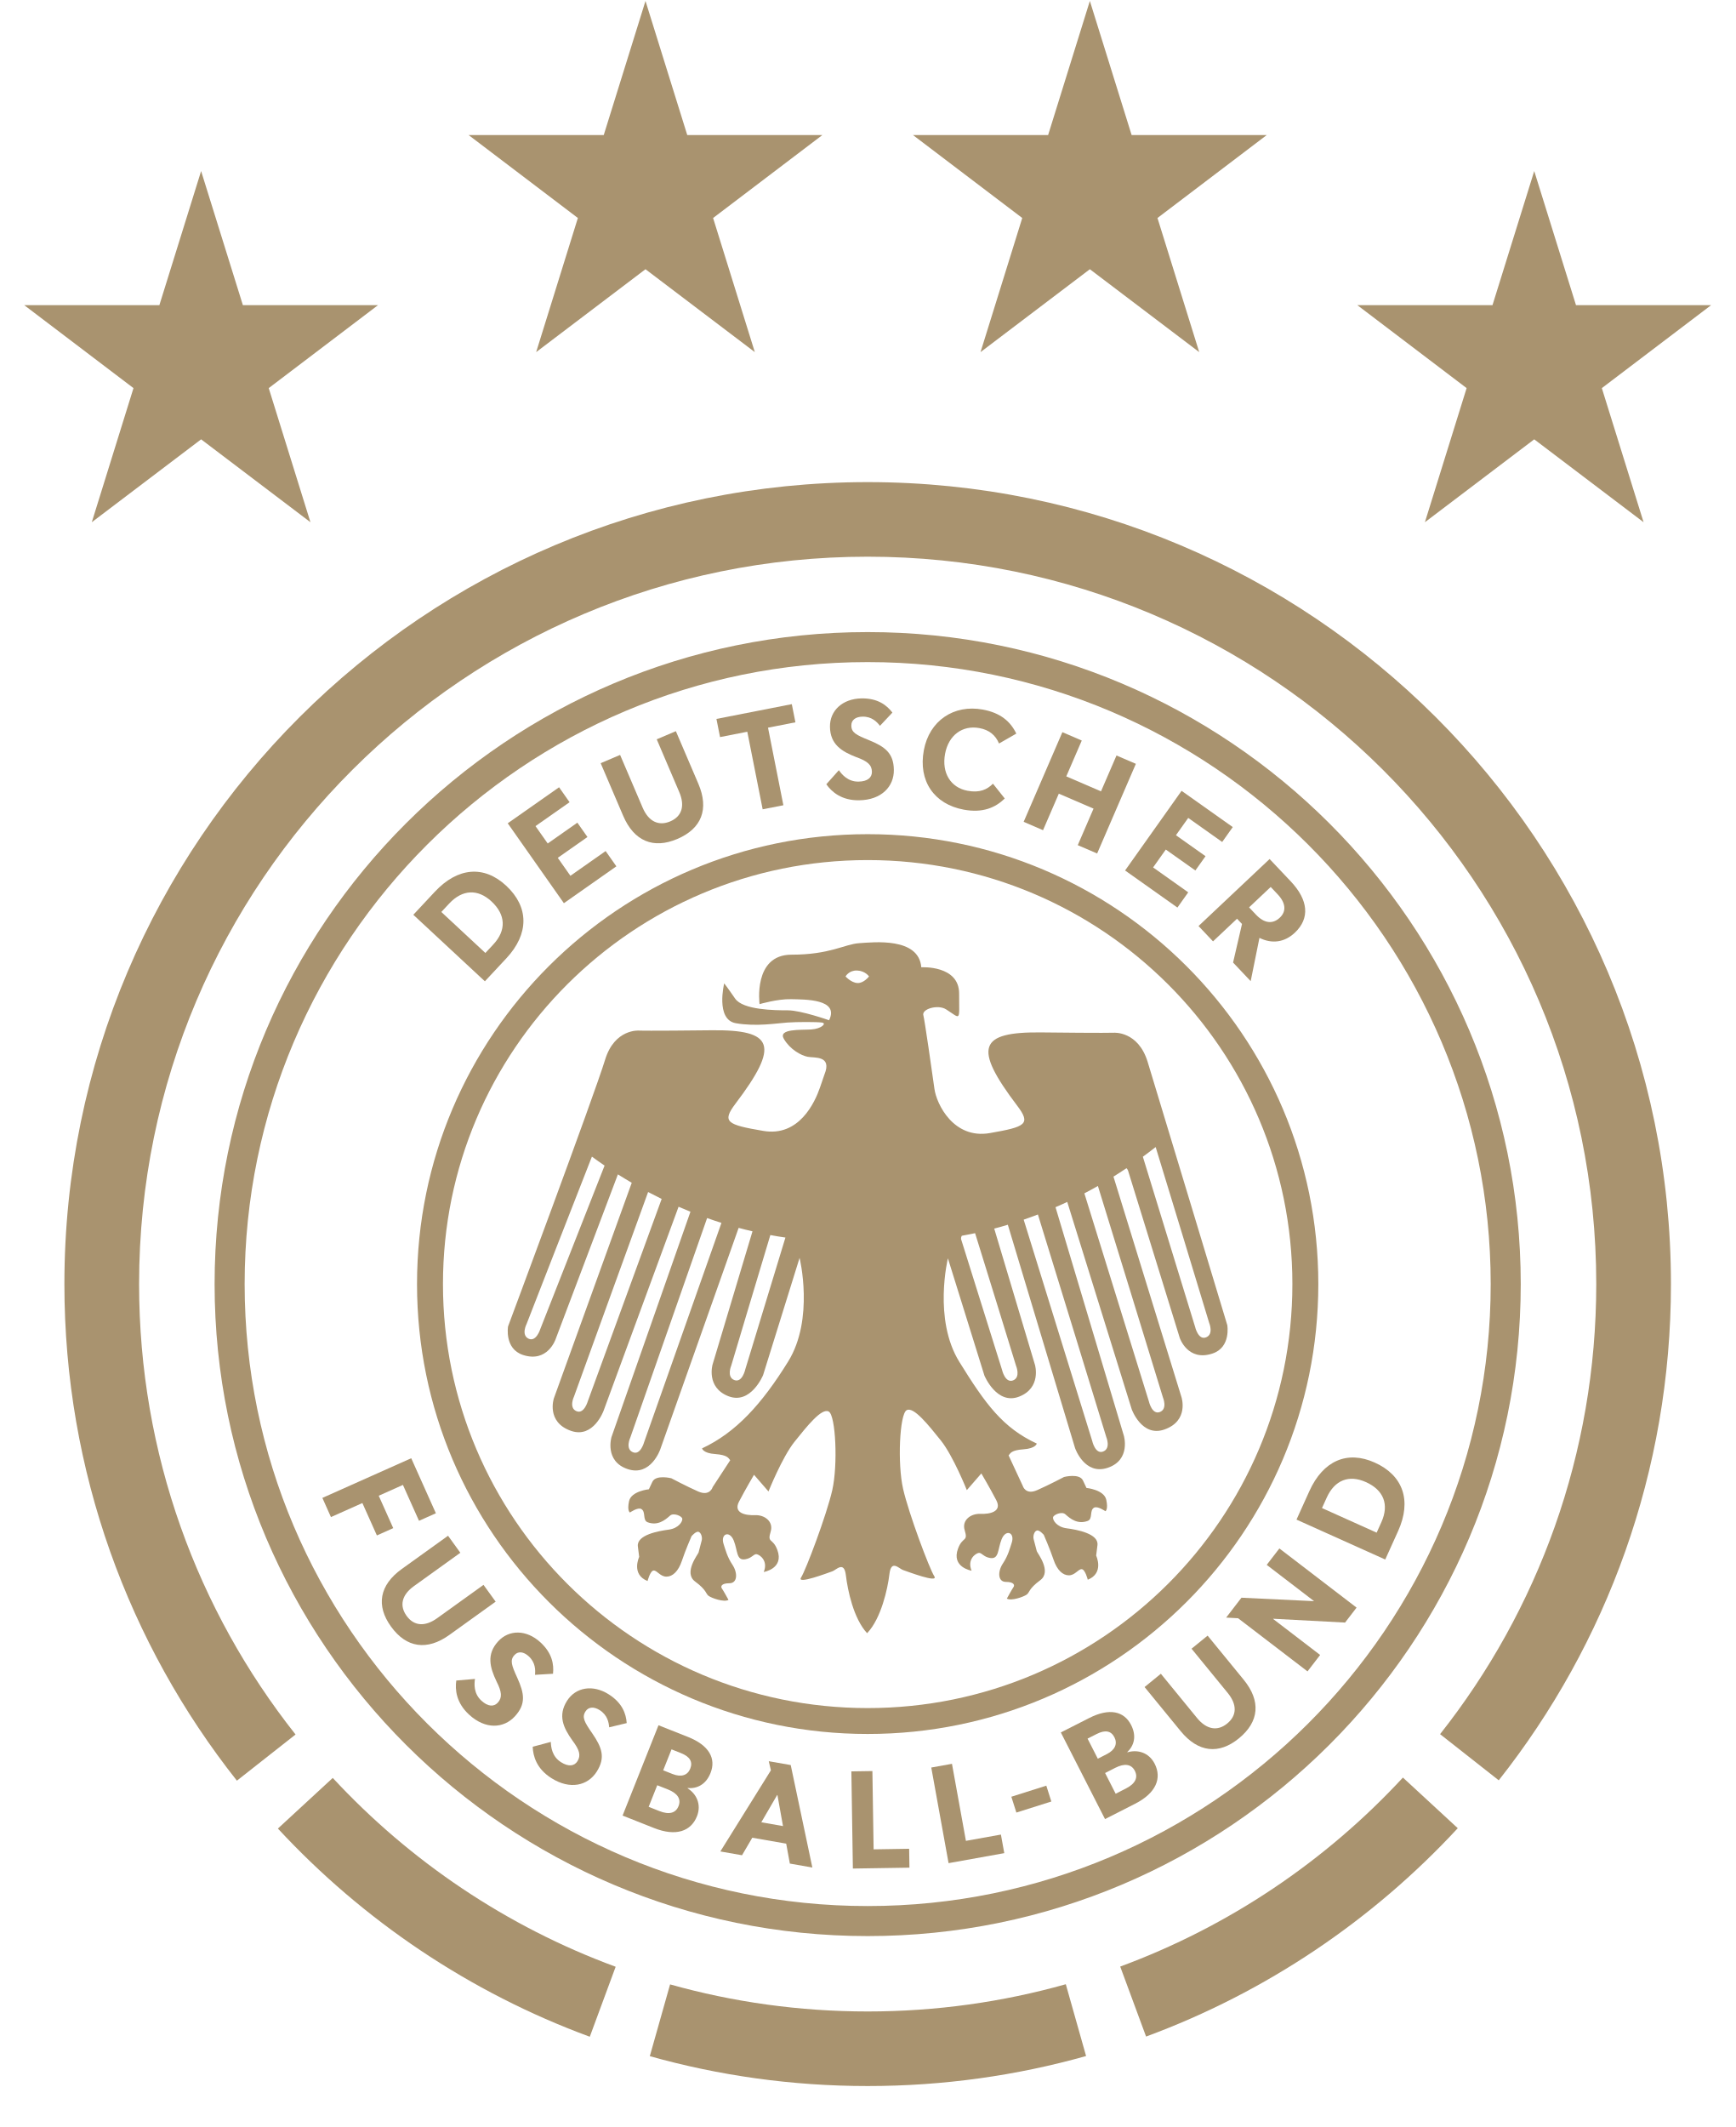
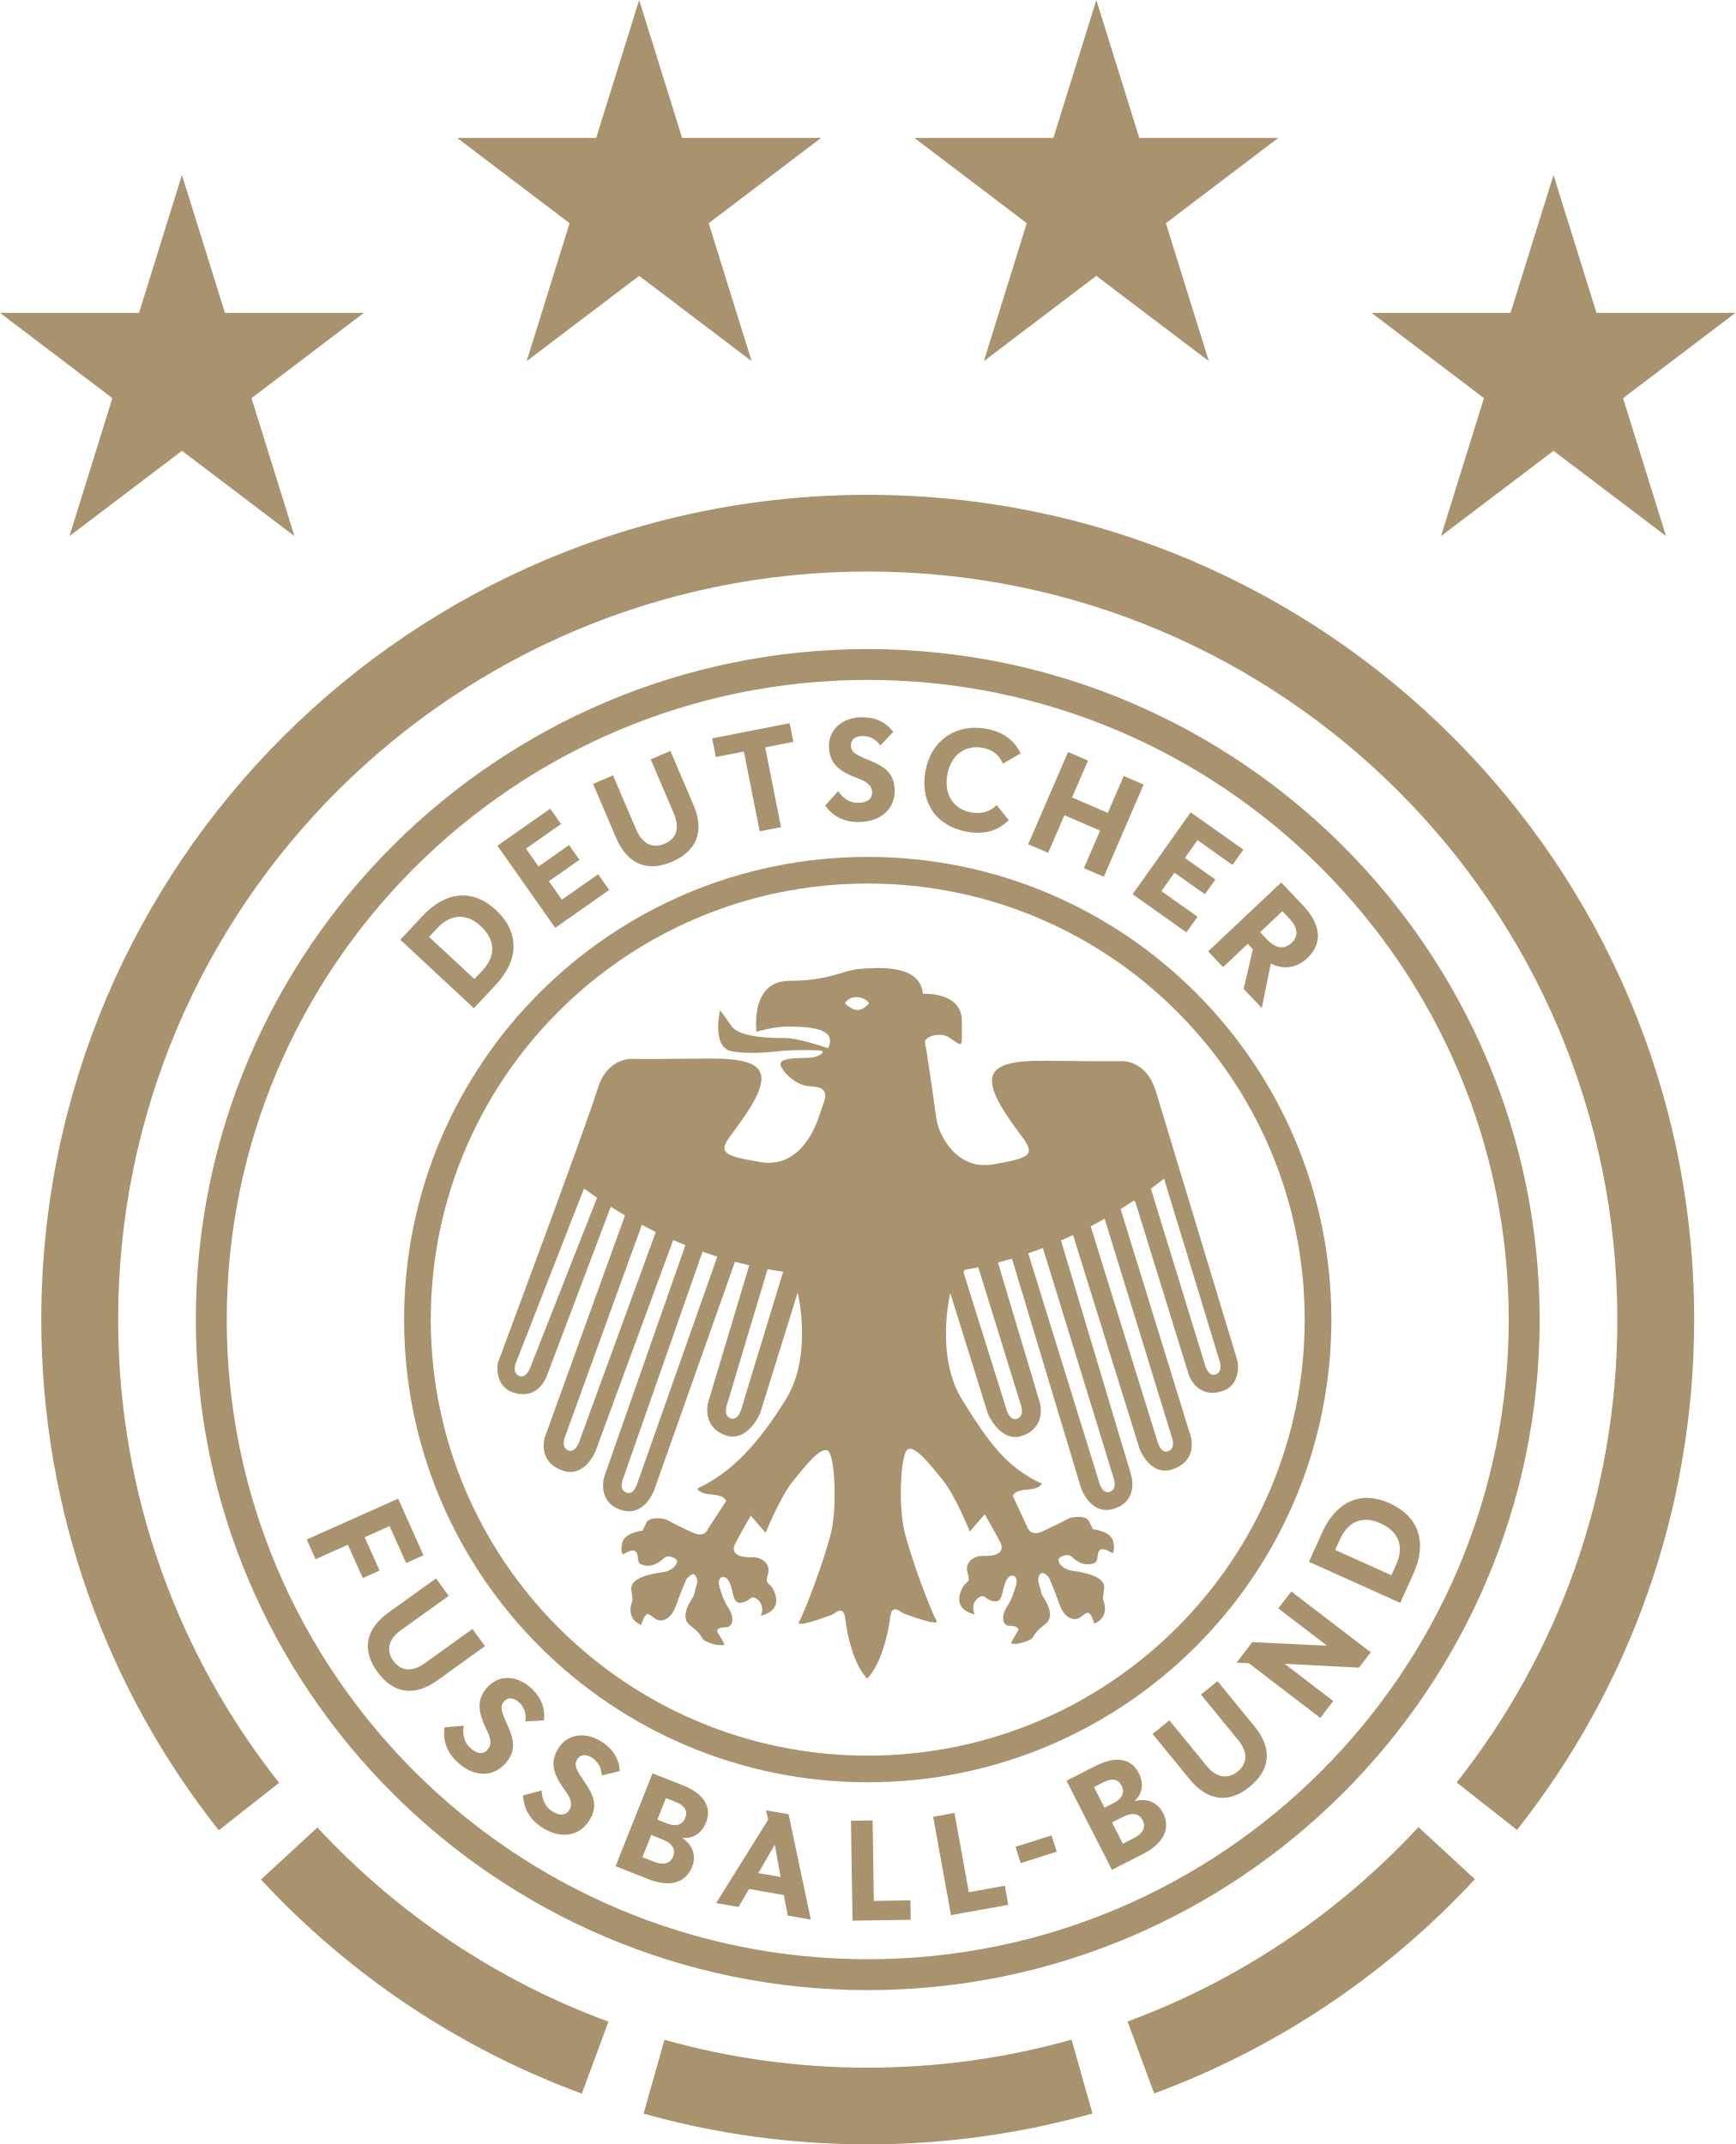
- <svg xmlns="http://www.w3.org/2000/svg" viewBox="0.00 0.00 284.00 348.05" width="284" height="348" version="1.1">
-   <g id="surface1">
-     <path style=" stroke:none;fill-rule:nonzero;fill:rgb(66.275%,57.647%,43.529%);fill-opacity:1;" d="M 229.609 290.871 L 238.586 299.156 C 224.645 314.215 207.211 326.008 187.57 333.25 L 183.336 321.797 C 201.152 315.227 216.965 304.531 229.609 290.871 Z M 229.609 290.871 " />
-     <path style=" stroke:none;fill-rule:nonzero;fill:rgb(66.275%,57.647%,43.529%);fill-opacity:1;" d="M 174.43 324.688 L 177.75 336.438 C 166.383 339.637 154.391 341.348 142 341.348 C 129.641 341.348 117.68 339.645 106.34 336.461 L 109.66 324.715 C 119.945 327.602 130.793 329.145 142 329.145 C 153.242 329.145 164.117 327.59 174.43 324.688 Z M 174.43 324.688 " />
-     <path style=" stroke:none;fill-rule:nonzero;fill:rgb(66.275%,57.647%,43.529%);fill-opacity:1;" d="M 100.75 321.828 L 96.516 333.281 C 76.863 326.051 59.418 314.266 45.465 299.215 L 54.445 290.93 C 67.102 304.582 82.922 315.27 100.75 321.828 Z M 100.75 321.828 " />
-     <path style=" stroke:none;fill-rule:nonzero;fill:rgb(66.275%,57.647%,43.529%);fill-opacity:1;" d="M 235.691 283.766 C 251.699 263.504 261.254 237.926 261.254 210.121 C 261.254 144.383 207.863 91.094 142 91.094 C 76.137 91.094 22.746 144.383 22.746 210.121 C 22.746 237.953 32.316 263.555 48.355 283.824 L 38.754 291.379 C 21.07 269.031 10.52 240.805 10.52 210.121 C 10.52 137.645 69.387 78.891 142 78.891 C 214.613 78.891 273.48 137.645 273.48 210.121 C 273.48 240.777 262.945 268.984 245.293 291.32 Z M 235.691 283.766 " />
-     <path style=" stroke:none;fill-rule:nonzero;fill:rgb(66.275%,57.647%,43.529%);fill-opacity:1;" d="M 40.023 210.121 C 40.023 154 85.773 108.34 142 108.34 C 198.227 108.34 243.977 154 243.977 210.121 C 243.977 266.238 198.227 311.895 141.996 311.895 C 85.766 311.895 40.023 266.246 40.023 210.121 Z M 35.105 210.121 C 35.105 268.953 83.059 316.809 142 316.809 C 200.941 316.809 248.895 268.953 248.895 210.121 C 248.895 151.285 200.949 103.43 142 103.43 C 83.051 103.43 35.105 151.293 35.105 210.121 Z M 35.105 210.121 " />
-     <path style=" stroke:none;fill-rule:nonzero;fill:rgb(66.275%,57.647%,43.529%);fill-opacity:1;" d="M 215.762 210.121 C 215.762 250.777 182.738 283.738 142 283.738 C 101.262 283.738 68.238 250.777 68.238 210.121 C 68.238 169.461 101.262 136.5 142 136.5 C 182.738 136.5 215.762 169.461 215.762 210.121 Z M 142 140.738 C 103.609 140.738 72.484 171.801 72.484 210.121 C 72.484 248.438 103.609 279.5 142 279.5 C 180.391 279.5 211.516 248.438 211.516 210.121 C 211.516 171.801 180.391 140.738 142 140.738 Z M 142 140.738 " />
-     <path style=" stroke:none;fill-rule:nonzero;fill:rgb(66.275%,57.647%,43.529%);fill-opacity:1;" d="M 82.855 156.816 C 86.602 152.805 86.578 148.418 82.828 144.93 C 79.195 141.555 74.891 141.918 71.145 145.93 L 67.633 149.688 L 79.344 160.574 Z M 73.496 147.859 C 75.676 145.523 78.199 145.438 80.426 147.504 C 82.75 149.664 82.906 152.215 80.707 154.566 L 79.426 155.938 L 72.215 149.23 Z M 73.496 147.859 " />
-     <path style=" stroke:none;fill-rule:nonzero;fill:rgb(66.275%,57.647%,43.529%);fill-opacity:1;" d="M 100.867 141.762 L 99.109 139.262 L 93.344 143.309 L 91.277 140.371 L 96.133 136.965 L 94.484 134.617 L 89.629 138.023 L 87.629 135.18 L 93.207 131.27 L 91.488 128.824 L 83.086 134.719 L 92.277 147.793 Z M 100.867 141.762 " />
-     <path style=" stroke:none;fill-rule:nonzero;fill:rgb(66.275%,57.647%,43.529%);fill-opacity:1;" d="M 110.836 137.285 C 114.828 135.59 116.059 132.395 114.285 128.246 L 110.605 119.645 L 107.473 120.977 L 111.156 129.602 C 112.133 131.879 111.582 133.598 109.684 134.406 C 107.785 135.215 106.137 134.43 105.164 132.152 L 101.477 123.531 L 98.297 124.883 L 101.977 133.484 C 103.758 137.66 106.934 138.949 110.836 137.285 Z M 110.836 137.285 " />
-     <path style=" stroke:none;fill-rule:nonzero;fill:rgb(66.275%,57.647%,43.529%);fill-opacity:1;" d="M 124.812 132.43 L 128.203 131.766 L 125.688 119.074 L 130.172 118.195 L 129.582 115.223 L 117.246 117.641 L 117.836 120.613 L 122.297 119.738 Z M 124.812 132.43 " />
-     <path style=" stroke:none;fill-rule:nonzero;fill:rgb(66.275%,57.647%,43.529%);fill-opacity:1;" d="M 146.285 125.977 C 146.25 123.223 144.82 122.18 142.211 121.113 C 140.113 120.266 139.316 119.863 139.328 118.707 C 139.316 117.828 140.027 117.281 141.164 117.266 C 142.695 117.238 143.539 118.152 144.012 118.77 L 146.047 116.605 C 145.129 115.395 143.652 114.238 140.984 114.281 C 137.879 114.332 135.793 116.289 135.828 118.926 C 135.863 121.797 137.734 122.969 140.16 123.902 C 141.953 124.543 142.68 125.156 142.695 126.289 C 142.707 127.238 141.973 127.875 140.512 127.898 C 138.773 127.93 137.785 126.742 137.285 126.031 L 135.23 128.332 C 136.102 129.57 137.723 131 140.621 130.953 C 144.262 130.895 146.32 128.707 146.285 125.977 Z M 146.285 125.977 " />
-     <path style=" stroke:none;fill-rule:nonzero;fill:rgb(66.275%,57.647%,43.529%);fill-opacity:1;" d="M 158.352 129.398 C 155.594 128.891 154.086 126.469 154.668 123.352 C 155.238 120.301 157.508 118.625 160.289 119.141 C 161.863 119.43 162.93 120.285 163.5 121.664 L 166.328 120.043 C 165.375 118.055 163.73 116.645 160.855 116.113 C 156.09 115.234 152.094 117.934 151.195 122.758 C 150.254 127.789 152.871 131.59 157.73 132.488 C 160.832 133.059 162.883 132.168 164.438 130.664 L 162.508 128.238 C 161.551 129.191 160.359 129.77 158.352 129.398 Z M 158.352 129.398 " />
-     <path style=" stroke:none;fill-rule:nonzero;fill:rgb(66.275%,57.647%,43.529%);fill-opacity:1;" d="M 176.387 138.297 L 179.559 139.66 L 185.898 124.988 L 182.727 123.625 L 180.191 129.492 L 174.508 127.043 L 177.043 121.176 L 173.871 119.809 L 167.531 134.48 L 170.703 135.848 L 173.285 129.871 L 178.969 132.32 Z M 176.387 138.297 " />
-     <path style=" stroke:none;fill-rule:nonzero;fill:rgb(66.275%,57.647%,43.529%);fill-opacity:1;" d="M 192.699 148.508 L 194.469 146.016 L 188.719 141.941 L 190.797 139.016 L 195.637 142.441 L 197.301 140.102 L 192.457 136.672 L 194.469 133.84 L 200.027 137.777 L 201.758 135.34 L 193.379 129.406 L 184.133 142.441 Z M 192.699 148.508 " />
-     <path style=" stroke:none;fill-rule:nonzero;fill:rgb(66.275%,57.647%,43.529%);fill-opacity:1;" d="M 198.527 154.039 L 202.457 150.336 L 203.27 151.195 L 201.809 157.504 L 204.691 160.551 L 206.125 153.469 C 208.16 154.477 210.219 154.223 211.922 152.617 C 214.418 150.266 214.125 147.262 211.242 144.215 L 207.789 140.566 L 196.156 151.531 Z M 207.969 145.137 L 209.098 146.332 C 210.453 147.762 210.547 149.141 209.465 150.156 C 208.305 151.254 206.93 151.117 205.559 149.672 L 204.43 148.477 Z M 207.969 145.137 " />
-     <path style=" stroke:none;fill-rule:nonzero;fill:rgb(66.275%,57.647%,43.529%);fill-opacity:1;" d="M 61.969 244.754 L 65.93 242.984 L 68.562 248.855 L 71.324 247.621 L 67.289 238.617 L 52.746 245.109 L 54.148 248.246 L 59.293 245.949 L 61.668 251.25 L 64.344 250.055 Z M 61.969 244.754 " />
-     <path style=" stroke:none;fill-rule:nonzero;fill:rgb(66.275%,57.647%,43.529%);fill-opacity:1;" d="M 79.121 259.34 L 71.531 264.793 C 69.527 266.234 67.73 266.074 66.531 264.41 C 65.328 262.746 65.73 260.98 67.738 259.539 L 75.328 254.086 L 73.316 251.301 L 65.742 256.742 C 62.07 259.379 61.508 262.738 63.977 266.16 C 66.504 269.652 69.883 270.152 73.535 267.527 L 81.109 262.086 Z M 79.121 259.34 " />
-     <path style=" stroke:none;fill-rule:nonzero;fill:rgb(66.275%,57.647%,43.529%);fill-opacity:1;" d="M 86.516 271.02 C 87.637 272.047 87.625 273.289 87.547 274.059 L 90.496 273.883 C 90.656 272.375 90.383 270.527 88.426 268.734 C 86.145 266.645 83.301 266.637 81.523 268.574 C 79.59 270.684 80.141 272.812 81.254 275.148 C 82.113 276.84 82.219 277.781 81.453 278.617 C 80.812 279.312 79.848 279.273 78.777 278.289 C 77.5 277.121 77.598 275.582 77.723 274.73 L 74.664 274.992 C 74.449 276.488 74.641 278.633 76.77 280.582 C 79.441 283.027 82.422 282.852 84.262 280.844 C 86.117 278.82 85.797 277.09 84.641 274.527 C 83.703 272.48 83.406 271.645 84.203 270.809 C 84.793 270.164 85.68 270.258 86.516 271.02 Z M 86.516 271.02 " />
-     <path style=" stroke:none;fill-rule:nonzero;fill:rgb(66.275%,57.647%,43.529%);fill-opacity:1;" d="M 99.613 277.25 C 97.004 275.598 94.203 276.09 92.793 278.309 C 91.262 280.723 92.18 282.723 93.688 284.824 C 94.828 286.34 95.098 287.25 94.492 288.203 C 93.988 289 93.031 289.133 91.801 288.352 C 90.34 287.426 90.164 285.895 90.137 285.035 L 87.172 285.828 C 87.227 287.34 87.793 289.418 90.23 290.961 C 93.289 292.898 96.191 292.199 97.652 289.902 C 99.121 287.586 98.5 285.938 96.91 283.621 C 95.625 281.77 95.188 280.996 95.824 280.035 C 96.293 279.297 97.18 279.23 98.137 279.836 C 99.422 280.652 99.629 281.875 99.688 282.648 L 102.559 281.957 C 102.453 280.441 101.855 278.672 99.613 277.25 Z M 99.613 277.25 " />
-     <path style=" stroke:none;fill-rule:nonzero;fill:rgb(66.275%,57.647%,43.529%);fill-opacity:1;" d="M 112.59 284.223 L 107.762 282.312 L 101.883 297.09 L 107.031 299.129 C 110.613 300.551 113.078 299.668 114.059 297.203 C 114.832 295.254 113.957 293.52 112.523 292.629 L 112.543 292.586 C 114.055 292.715 115.52 292.031 116.277 290.125 C 117.215 287.77 116.066 285.602 112.59 284.223 Z M 111.043 295.539 C 110.594 296.676 109.523 296.992 107.91 296.355 L 106.152 295.656 L 107.559 292.125 L 109.297 292.812 C 110.906 293.449 111.496 294.402 111.043 295.539 Z M 112.961 289.406 C 112.527 290.5 111.492 290.855 110.074 290.293 L 108.531 289.684 L 109.895 286.254 L 111.438 286.867 C 112.898 287.445 113.406 288.293 112.961 289.406 Z M 112.961 289.406 " />
-     <path style=" stroke:none;fill-rule:nonzero;fill:rgb(66.275%,57.647%,43.529%);fill-opacity:1;" d="M 125.812 288.195 L 126.16 289.684 L 117.887 302.961 L 121.434 303.582 L 123.113 300.715 L 128.664 301.684 L 129.262 304.945 L 132.945 305.59 L 129.406 288.824 Z M 124.59 298.188 L 127.184 293.727 L 127.23 293.734 L 128.141 298.809 Z M 124.59 298.188 " />
-     <path style=" stroke:none;fill-rule:nonzero;fill:rgb(66.275%,57.647%,43.529%);fill-opacity:1;" d="M 142.973 302.617 L 142.773 289.805 L 139.332 289.859 L 139.578 305.758 L 148.836 305.613 L 148.789 302.523 Z M 142.973 302.617 " />
-     <path style=" stroke:none;fill-rule:nonzero;fill:rgb(66.275%,57.647%,43.529%);fill-opacity:1;" d="M 158.082 301.227 L 155.797 288.621 L 152.41 289.23 L 155.242 304.875 L 164.359 303.238 L 163.809 300.199 Z M 158.082 301.227 " />
-     <path style=" stroke:none;fill-rule:nonzero;fill:rgb(66.275%,57.647%,43.529%);fill-opacity:1;" d="M 165.516 294.008 L 171.238 292.195 L 172.062 294.789 L 166.34 296.598 Z M 165.516 294.008 " />
-     <path style=" stroke:none;fill-rule:nonzero;fill:rgb(66.275%,57.647%,43.529%);fill-opacity:1;" d="M 184.523 286.738 L 184.5 286.695 C 185.598 285.645 186.051 284.098 185.121 282.27 C 183.969 280.008 181.578 279.438 178.246 281.133 L 173.617 283.488 L 180.848 297.664 L 185.781 295.152 C 189.215 293.402 190.18 290.973 188.977 288.609 C 188.023 286.742 186.141 286.25 184.523 286.738 Z M 179.668 287.785 L 177.992 284.496 L 179.473 283.746 C 180.871 283.031 181.844 283.211 182.387 284.277 C 182.922 285.328 182.508 286.34 181.148 287.031 Z M 184.277 292.656 L 182.59 293.516 L 180.863 290.125 L 182.527 289.277 C 184.07 288.492 185.176 288.68 185.73 289.77 C 186.285 290.859 185.82 291.871 184.277 292.656 Z M 184.277 292.656 " />
-     <path style=" stroke:none;fill-rule:nonzero;fill:rgb(66.275%,57.647%,43.529%);fill-opacity:1;" d="M 197.641 267.645 L 195.012 269.785 L 200.93 277.02 C 202.492 278.93 202.441 280.727 200.852 282.023 C 199.262 283.324 197.469 283.027 195.906 281.117 L 189.988 273.883 L 187.324 276.059 L 193.227 283.27 C 196.09 286.77 199.484 287.129 202.754 284.461 C 206.098 281.734 206.391 278.34 203.543 274.859 Z M 197.641 267.645 " />
-     <path style=" stroke:none;fill-rule:nonzero;fill:rgb(66.275%,57.647%,43.529%);fill-opacity:1;" d="M 207.316 256.066 L 215.047 261.988 L 215.035 262.004 L 203.18 261.441 L 200.676 264.695 L 202.633 264.801 L 213.992 273.496 L 216.059 270.809 L 208.367 264.918 L 208.395 264.883 L 220.141 265.508 L 222.023 263.059 L 209.387 253.379 Z M 207.316 256.066 " />
-     <path style=" stroke:none;fill-rule:nonzero;fill:rgb(66.275%,57.647%,43.529%);fill-opacity:1;" d="M 224.996 239.328 C 220.492 237.301 216.551 239.02 214.297 243.996 L 212.191 248.66 L 226.715 255.191 L 228.824 250.527 C 231.074 245.551 229.648 241.418 224.996 239.328 Z M 226.078 249.094 L 225.309 250.793 L 216.363 246.77 L 217.133 245.07 C 218.441 242.172 220.793 241.281 223.551 242.52 C 226.438 243.816 227.398 246.172 226.078 249.094 Z M 226.078 249.094 " />
-     <path style=" stroke:none;fill-rule:nonzero;fill:rgb(66.275%,57.647%,43.529%);fill-opacity:1;" d="M 200.863 216.84 C 200.863 216.84 189.645 179.715 187.828 173.766 C 186.273 168.668 182.277 168.992 182.277 168.992 C 182.277 168.992 180.961 169.059 170.395 168.938 C 160.203 168.832 159.223 171.367 166.469 180.922 C 168.77 183.957 167.875 184.387 161.98 185.414 C 156.082 186.434 153.266 180.688 152.926 178.16 C 152.582 175.621 151.277 166.629 151.125 166.188 C 150.742 165.113 153.5 164.305 154.844 165.172 C 157.316 166.742 156.969 167.25 156.969 162.578 C 156.969 157.898 150.777 158.281 150.777 158.281 C 150.371 153.332 142.969 154.18 140.598 154.336 C 138.223 154.496 135.844 156.219 129.52 156.219 C 123.199 156.219 124.305 164.312 124.305 164.312 C 124.305 164.312 127.238 163.441 129.473 163.5 C 131.684 163.555 137.414 163.441 135.684 166.949 C 135.684 166.949 131.098 165.324 128.934 165.324 C 126.773 165.324 121.59 165.277 120.297 163.395 C 119 161.508 118.516 160.914 118.516 160.914 C 118.516 160.914 117.059 166.832 120.406 167.43 C 123.754 168.023 127.211 167.43 128.828 167.324 C 130.445 167.207 133.637 167.207 134.5 167.324 C 135.359 167.43 134.441 168.344 132.766 168.457 C 131.098 168.562 127.262 168.293 128.289 170.012 C 129.312 171.742 131.098 172.711 132.172 172.926 C 133.254 173.145 136.223 172.656 134.922 175.836 L 134.195 177.953 C 133.363 180.375 130.77 186.086 124.871 185.047 C 118.973 184.039 118.086 183.605 120.375 180.582 C 127.625 171.016 126.652 168.48 116.453 168.586 C 105.891 168.707 104.574 168.637 104.574 168.637 C 104.574 168.637 100.578 168.309 99.023 173.406 C 97.203 179.355 83.137 217.051 83.137 217.051 C 83.137 217.051 82.508 220.695 85.574 221.715 C 89.605 223.043 90.914 219.156 90.914 219.156 L 101.117 192.168 C 101.879 192.641 102.625 193.105 103.383 193.543 L 90.637 228.816 C 90.637 228.816 89.336 232.707 93.449 234.141 C 97.125 235.414 98.777 230.84 98.777 230.84 L 111.047 197.465 C 111.703 197.742 112.355 198.02 112.992 198.281 L 100.07 235.145 C 100.07 235.145 98.879 239.098 102.699 240.387 C 106.512 241.684 108.055 237.156 108.055 237.156 L 120.879 200.922 C 121.645 201.129 122.398 201.316 123.141 201.484 C 123.129 201.527 123.125 201.559 123.125 201.559 L 116.609 223.297 C 116.609 223.297 115.531 227.031 119.195 228.465 C 122.875 229.902 124.883 225.016 124.883 225.016 L 130.855 205.832 C 130.855 205.832 133.305 215.82 128.984 222.793 C 124.668 229.762 120.434 234.418 114.891 237.004 C 114.891 237.004 115.039 237.801 117.055 237.934 C 119.066 238.086 119.211 238.594 119.5 238.945 L 116.633 243.332 C 116.633 243.332 116.195 244.91 114.25 244.055 C 112.305 243.191 109.863 241.895 109.863 241.895 C 109.863 241.895 107.34 241.258 106.762 242.473 L 106.188 243.695 C 106.188 243.695 103.312 243.984 102.945 245.629 C 102.59 247.285 103.094 247.496 103.094 247.496 C 103.094 247.496 104.398 246.582 104.961 246.934 C 105.73 247.391 105.109 248.777 106.004 249.102 C 107.613 249.684 108.789 248.785 109.648 248.012 C 110.211 247.488 111.59 248.074 111.656 248.508 C 111.73 248.941 111.082 250.082 109.426 250.301 C 107.773 250.523 104.172 251.156 104.383 253.035 C 104.57 254.613 104.594 254.754 104.602 254.762 C 104.582 254.793 103.254 257.641 105.973 258.707 C 105.973 258.707 106.41 256.988 106.98 256.988 C 107.555 256.988 108.055 257.992 109.066 257.992 C 110.074 257.992 111.012 257.125 111.59 255.406 C 112.16 253.676 113.168 251.379 113.168 251.379 C 113.168 251.379 113.887 250.523 114.32 250.66 C 114.754 250.809 114.973 251.598 114.828 252.094 C 114.684 252.609 114.395 253.75 114.32 254.043 C 114.25 254.32 111.809 257.348 113.75 258.789 C 115.688 260.215 115.477 260.797 115.973 261.145 C 116.48 261.512 118.496 262.223 119.219 261.797 C 119.219 261.797 118.355 260.215 118.137 259.93 C 117.918 259.645 117.992 259.074 119.355 259.074 C 120.73 259.074 120.73 257.348 119.867 256.051 C 119 254.762 118.703 253.516 118.422 252.676 C 117.863 250.977 119.391 250.367 120.082 252.094 C 120.75 253.766 120.477 255.391 121.953 255.152 C 123.055 254.98 123.316 254.258 123.82 254.32 C 124.328 254.395 125.754 255.391 124.988 257.23 C 124.988 257.23 128.355 256.688 127.211 253.613 C 126.453 251.574 125.52 252.594 126.129 250.594 C 126.598 249.02 125.195 247.863 123.535 247.93 C 121.984 247.992 119.965 247.578 120.949 245.703 C 121.984 243.715 123.395 241.324 123.395 241.324 L 125.766 244.055 C 125.766 244.055 128.004 238.453 130.016 235.934 C 132.031 233.422 134.48 230.324 135.629 230.977 C 136.781 231.621 137.137 239.742 136.207 243.836 C 135.27 247.93 131.883 256.914 131.098 258.137 C 130.305 259.352 135.555 257.348 136.207 257.125 C 136.852 256.914 138.148 255.332 138.434 257.777 C 138.727 260.215 139.684 264.863 141.906 267.246 L 141.961 267.188 C 144.195 264.816 145.277 260.004 145.562 257.559 C 145.852 255.121 147.145 256.703 147.797 256.914 C 148.438 257.125 153.695 259.141 152.898 257.918 C 152.113 256.703 148.73 247.715 147.797 243.625 C 146.859 239.531 147.219 231.402 148.375 230.758 C 149.523 230.113 151.965 233.211 153.98 235.715 C 155.996 238.234 158.23 243.836 158.23 243.836 L 160.605 241.105 C 160.605 241.105 162.016 243.492 163.055 245.492 C 164.031 247.359 162.016 247.781 160.465 247.719 C 158.801 247.652 157.398 248.809 157.875 250.375 C 158.477 252.371 157.547 251.363 156.793 253.398 C 155.648 256.473 159.008 257.02 159.008 257.02 C 158.242 255.168 159.668 254.184 160.176 254.109 C 160.68 254.043 160.941 254.77 162.047 254.941 C 163.523 255.168 163.254 253.547 163.922 251.883 C 164.609 250.156 166.137 250.758 165.574 252.461 C 165.293 253.301 165 254.543 164.133 255.836 C 163.27 257.125 163.27 258.855 164.641 258.855 C 166.008 258.855 166.082 259.426 165.863 259.711 C 165.645 260.004 164.781 261.586 164.781 261.586 C 165.5 262.02 167.516 261.293 168.023 260.934 C 168.527 260.574 168.312 260.004 170.254 258.57 C 172.195 257.125 169.746 254.109 169.68 253.824 C 169.602 253.531 169.312 252.391 169.172 251.883 C 169.031 251.379 169.242 250.594 169.68 250.449 C 170.109 250.301 170.828 251.156 170.828 251.156 C 170.828 251.156 171.836 253.465 172.414 255.188 C 172.984 256.914 173.93 257.777 174.93 257.777 C 175.941 257.777 176.441 256.77 177.02 256.77 C 177.594 256.77 178.027 258.496 178.027 258.496 C 180.746 257.418 179.414 254.582 179.398 254.551 C 179.402 254.543 179.426 254.395 179.613 252.82 C 179.82 250.945 176.227 250.301 174.574 250.082 C 172.914 249.871 172.273 248.719 172.34 248.297 C 172.414 247.855 173.785 247.277 174.355 247.789 C 175.215 248.566 176.379 249.461 177.992 248.883 C 178.895 248.566 178.27 247.18 179.039 246.715 C 179.605 246.371 180.91 247.285 180.91 247.285 C 180.91 247.285 181.406 247.066 181.055 245.418 C 180.695 243.762 177.812 243.477 177.812 243.477 L 177.238 242.254 C 176.656 241.039 174.145 241.684 174.145 241.684 C 174.145 241.684 171.688 242.98 169.746 243.836 C 167.809 244.699 167.375 243.117 167.375 243.117 L 165.07 238.16 C 165.355 237.801 165.5 237.297 167.516 237.156 C 169.527 237.012 169.68 236.219 169.68 236.219 C 164.133 233.637 161.328 229.828 157.008 222.855 C 152.688 215.895 155.133 205.906 155.133 205.906 L 161.109 225.09 C 161.109 225.09 163.129 229.977 166.801 228.531 C 170.469 227.098 169.391 223.363 169.391 223.363 L 162.727 201.086 C 162.727 201.086 162.723 201.078 162.715 201.039 C 163.445 200.852 164.191 200.637 164.941 200.41 L 175.941 236.945 C 175.941 236.945 177.484 241.473 181.305 240.176 C 185.117 238.887 183.93 234.926 183.93 234.926 L 172.746 197.539 C 173.383 197.27 174.02 196.977 174.664 196.676 C 174.672 196.691 174.676 196.707 174.676 196.707 L 185.223 230.617 C 185.223 230.617 186.871 235.203 190.547 233.922 C 194.66 232.496 193.359 228.605 193.359 228.605 L 182.234 192.543 C 182.234 192.543 182.23 192.543 182.23 192.535 C 182.941 192.086 183.656 191.637 184.367 191.156 C 184.578 191.375 184.641 191.621 184.641 191.621 L 193.086 218.941 C 193.086 218.941 194.391 222.824 198.426 221.488 C 201.492 220.484 200.863 216.84 200.863 216.84 Z M 88.418 217.469 C 88.418 217.469 87.75 219.652 86.488 219.051 C 85.238 218.445 86.172 216.645 86.172 216.645 C 86.172 216.645 95.891 191.695 96.863 189.266 C 97.551 189.77 98.25 190.258 98.938 190.73 Z M 96.199 229.273 C 96.199 229.273 95.578 231.477 94.312 230.906 C 93.043 230.344 93.934 228.516 93.934 228.516 C 93.934 228.516 104.383 199.645 106.062 195.055 C 106.809 195.445 107.551 195.828 108.281 196.188 Z M 105.414 235.977 C 105.414 235.977 104.824 238.188 103.555 237.625 C 102.277 237.078 103.145 235.242 103.145 235.242 C 103.145 235.242 113.781 204.812 115.719 199.316 C 116.504 199.594 117.293 199.863 118.066 200.109 Z M 121.961 224.098 C 121.961 224.098 121.473 226.32 120.168 225.824 C 118.875 225.32 119.668 223.461 119.668 223.461 C 119.668 223.461 124.73 206.516 126.07 202.098 C 126.922 202.262 127.742 202.391 128.539 202.504 Z M 140.324 160.855 C 139.301 160.809 138.379 159.781 138.379 159.781 C 138.379 159.781 138.922 158.762 140.273 158.809 C 141.621 158.867 142.219 159.781 142.219 159.781 C 142.219 159.781 141.352 160.914 140.324 160.855 Z M 166.293 223.508 C 166.293 223.508 167.082 225.375 165.793 225.883 C 164.492 226.371 163.992 224.152 163.992 224.152 L 157.328 202.887 C 157.328 202.887 157.176 202.621 157.41 202.211 C 158.113 202.09 158.836 201.941 159.582 201.789 C 160.008 203.086 166.293 223.508 166.293 223.508 Z M 181.055 235.145 C 181.055 235.145 181.844 237.012 180.547 237.516 C 179.246 238.023 178.754 235.789 178.754 235.789 L 167.535 199.578 C 168.309 199.316 169.082 199.031 169.863 198.73 C 171.086 202.621 181.055 235.145 181.055 235.145 Z M 190.332 228.68 C 190.332 228.68 191.125 230.547 189.832 231.051 C 188.539 231.559 188.031 229.324 188.031 229.324 L 177.469 195.273 C 178.203 194.891 178.941 194.484 179.684 194.066 C 180.414 196.359 190.332 228.68 190.332 228.68 Z M 197.387 218.836 C 196.098 219.344 195.59 217.109 195.59 217.109 L 187.043 189.281 C 187.738 188.773 188.438 188.246 189.137 187.699 C 189.141 187.715 189.148 187.723 189.148 187.73 C 189.379 188.398 197.895 216.465 197.895 216.465 C 197.895 216.465 198.684 218.332 197.387 218.836 Z M 197.387 218.836 " />
-     <path style=" stroke:none;fill-rule:nonzero;fill:rgb(66.275%,57.647%,43.529%);fill-opacity:1;" d="M 26.066 49.934 L 3.945 49.934 L 21.828 63.508 L 15.004 85.453 L 32.898 71.891 L 50.793 85.453 L 43.965 63.508 L 61.852 49.934 L 39.734 49.934 L 32.898 27.992 Z M 26.066 49.934 " />
-     <path style=" stroke:none;fill-rule:nonzero;fill:rgb(66.275%,57.647%,43.529%);fill-opacity:1;" d="M 98.801 22.098 L 76.68 22.098 L 94.566 35.672 L 87.738 57.617 L 105.633 44.055 L 123.527 57.617 L 116.699 35.672 L 134.586 22.098 L 112.469 22.098 L 105.633 0.156 Z M 98.801 22.098 " />
-     <path style=" stroke:none;fill-rule:nonzero;fill:rgb(66.275%,57.647%,43.529%);fill-opacity:1;" d="M 171.535 22.098 L 149.414 22.098 L 167.301 35.672 L 160.473 57.617 L 178.367 44.055 L 196.266 57.617 L 189.434 35.672 L 207.32 22.098 L 185.203 22.098 L 178.367 0.156 Z M 171.535 22.098 " />
-     <path style=" stroke:none;fill-rule:nonzero;fill:rgb(66.275%,57.647%,43.529%);fill-opacity:1;" d="M 244.27 49.934 L 222.148 49.934 L 240.035 63.508 L 233.207 85.453 L 251.102 71.891 L 269 85.453 L 262.168 63.508 L 280.055 49.934 L 257.938 49.934 L 251.102 27.992 Z M 244.27 49.934 " />
-   </g>
+ <svg xmlns="http://www.w3.org/2000/svg" viewBox="3.95 0.16 276.11 341.13" width="276" height="341">
+   <defs>
+     <path d="M83 86L71 73L2 4L177 182L223 210L0 103Z" />
+   </defs>
+   <path d="m229.61 290.871 8.976 8.285c-13.941 15.059-31.375 26.852-51.016 34.094l-4.234-11.453c17.816-6.57 33.629-17.266 46.273-30.926m-55.179 33.817 3.32 11.75c-11.367 3.199-23.36 4.91-35.75 4.91-12.36 0-24.32-1.703-35.66-4.887l3.32-11.746a119.5 119.5 0 0 0 32.34 4.43c11.242 0 22.117-1.555 32.43-4.457m-73.68-2.86-4.234 11.453c-19.653-7.23-37.098-19.015-51.051-34.066l8.98-8.285c12.657 13.652 28.477 24.34 46.305 30.898m0 0" style="stroke:none;fill-rule:nonzero;fill:#a9936f;fill-opacity:1" data-source="https://football-logos.cc" />
+   <path d="M235.691 283.766c16.008-20.262 25.563-45.84 25.563-73.645 0-65.738-53.39-119.027-119.254-119.027-65.863 0-119.254 53.289-119.254 119.027 0 27.832 9.57 53.434 25.61 73.703l-9.602 7.555C21.07 269.03 10.52 240.805 10.52 210.12c0-72.476 58.867-131.23 131.48-131.23s131.48 58.754 131.48 131.23c0 30.656-10.535 58.863-28.187 81.2Zm0 0" style="stroke:none;fill-rule:nonzero;fill:#a9936f;fill-opacity:1" />
+   <path d="M40.023 210.121C40.023 154 85.773 108.34 142 108.34S243.977 154 243.977 210.12c0 56.117-45.75 101.774-101.98 101.774S40.022 266.246 40.022 210.12m-4.918 0C35.105 268.953 83.06 316.81 142 316.81s106.895-47.856 106.895-106.688c0-58.836-47.946-106.691-106.895-106.691-58.95 0-106.895 47.863-106.895 106.691m0 0" style="stroke:none;fill-rule:nonzero;fill:#a9936f;fill-opacity:1" data-source="https://football-logos.cc" />
+   <path d="M215.762 210.121c0 40.656-33.024 73.617-73.762 73.617s-73.762-32.96-73.762-73.617c0-40.66 33.024-73.621 73.762-73.621s73.762 32.96 73.762 73.621M142 140.738c-38.39 0-69.516 31.063-69.516 69.383 0 38.316 31.125 69.379 69.516 69.379 38.39 0 69.516-31.062 69.516-69.379 0-38.32-31.125-69.383-69.516-69.383m0 0" style="stroke:none;fill-rule:nonzero;fill:#a9936f;fill-opacity:1" />
+   <path d="M82.855 156.816c3.747-4.011 3.723-8.398-.027-11.886-3.633-3.375-7.937-3.012-11.683 1l-3.512 3.757 11.71 10.887Zm-9.359-8.957c2.18-2.336 4.703-2.422 6.93-.355 2.324 2.16 2.48 4.71.281 7.062l-1.281 1.371-7.211-6.707Zm27.371-6.097-1.758-2.5-5.765 4.047-2.067-2.938 4.856-3.406-1.649-2.348-4.855 3.406-2-2.843 5.578-3.91-1.719-2.446-8.402 5.895 9.191 13.074Zm9.969-4.477c3.992-1.695 5.223-4.89 3.45-9.039l-3.68-8.601-3.133 1.332 3.683 8.625c.977 2.277.426 3.996-1.472 4.804-1.899.809-3.547.024-4.52-2.254l-3.687-8.62-3.18 1.35 3.68 8.602c1.78 4.176 4.957 5.465 8.859 3.801m13.977-4.855 3.39-.664-2.516-12.692 4.485-.879-.59-2.972-12.336 2.418.59 2.972 4.46-.875Zm21.472-6.453c-.035-2.754-1.465-3.797-4.074-4.864-2.098-.847-2.895-1.25-2.883-2.406-.012-.879.7-1.426 1.836-1.441 1.531-.028 2.375.886 2.848 1.504l2.035-2.165c-.918-1.21-2.395-2.367-5.063-2.324-3.105.051-5.191 2.008-5.156 4.645.035 2.87 1.906 4.043 4.332 4.976 1.793.641 2.52 1.254 2.535 2.387.012.95-.722 1.586-2.183 1.61-1.739.03-2.727-1.157-3.227-1.868l-2.055 2.301c.872 1.238 2.493 2.668 5.391 2.621 3.64-.058 5.7-2.246 5.664-4.976m12.067 3.421c-2.758-.507-4.266-2.93-3.684-6.046.57-3.051 2.84-4.727 5.621-4.211 1.574.289 2.64 1.144 3.211 2.523l2.828-1.621c-.953-1.988-2.598-3.398-5.473-3.93-4.765-.879-8.761 1.82-9.66 6.645-.941 5.031 1.676 8.832 6.535 9.73 3.102.57 5.153-.32 6.708-1.824l-1.93-2.426c-.957.953-2.149 1.532-4.156 1.16m18.035 8.899 3.172 1.363 6.34-14.672-3.172-1.363-2.536 5.867-5.683-2.449 2.535-5.867-3.172-1.367-6.34 14.671 3.172 1.368 2.582-5.977 5.684 2.45Zm16.313 10.211 1.769-2.492-5.75-4.075 2.078-2.925 4.84 3.425 1.664-2.34-4.844-3.43 2.012-2.831 5.558 3.937 1.73-2.437-8.378-5.934-9.246 13.035Zm5.827 5.532 3.93-3.704.813.86-1.461 6.308 2.882 3.047 1.434-7.082c2.035 1.008 4.094.754 5.797-.852 2.496-2.351 2.203-5.355-.68-8.402l-3.453-3.649-11.633 10.965Zm9.442-8.903 1.129 1.195c1.355 1.43 1.449 2.809.367 3.824-1.16 1.098-2.535.961-3.906-.484l-1.13-1.195Zm-146 99.617 3.96-1.77 2.633 5.871 2.762-1.234-4.035-9.004-14.543 6.492 1.402 3.137 5.145-2.297 2.375 5.301 2.676-1.195Zm17.152 14.586-7.59 5.453c-2.004 1.441-3.8 1.281-5-.383-1.203-1.664-.8-3.43 1.207-4.87l7.59-5.454-2.012-2.785-7.574 5.441c-3.672 2.637-4.234 5.996-1.765 9.418 2.527 3.492 5.906 3.992 9.558 1.367l7.574-5.441Zm7.395 11.68c1.12 1.027 1.109 2.27 1.03 3.039l2.95-.176c.16-1.508-.113-3.356-2.07-5.149-2.281-2.09-5.125-2.097-6.903-.16-1.933 2.11-1.382 4.238-.27 6.574.86 1.692.966 2.633.2 3.47-.64.695-1.605.655-2.676-.329-1.277-1.168-1.18-2.707-1.054-3.559l-3.059.262c-.215 1.496-.023 3.64 2.106 5.59 2.671 2.445 5.652 2.27 7.492.262 1.855-2.024 1.535-3.754.379-6.317-.938-2.047-1.235-2.882-.438-3.718.59-.645 1.477-.551 2.313.21m13.097 6.231c-2.61-1.652-5.41-1.16-6.82 1.059-1.531 2.414-.613 4.414.894 6.515 1.141 1.516 1.41 2.426.805 3.38-.504.796-1.46.929-2.691.148-1.461-.926-1.637-2.457-1.664-3.317l-2.965.793c.055 1.512.621 3.59 3.058 5.133 3.06 1.937 5.961 1.238 7.422-1.059 1.47-2.316.848-3.964-.742-6.28-1.285-1.852-1.722-2.626-1.086-3.587.469-.738 1.356-.805 2.313-.2 1.285.817 1.492 2.04 1.55 2.813l2.872-.691c-.106-1.516-.704-3.285-2.946-4.707m12.977 6.973-4.828-1.91-5.88 14.777 5.15 2.039c3.581 1.422 6.046.539 7.027-1.926.773-1.95-.102-3.683-1.536-4.574l.02-.043c1.512.129 2.977-.555 3.734-2.461.938-2.355-.21-4.523-3.687-5.902m-1.547 11.316c-.45 1.137-1.52 1.453-3.133.816l-1.758-.699 1.407-3.531 1.738.688c1.61.636 2.2 1.59 1.746 2.726m1.918-6.133c-.434 1.094-1.469 1.45-2.887.887l-1.543-.61 1.364-3.43 1.543.614q2.19.868 1.523 2.54m12.852-1.212.347 1.489-8.273 13.277 3.547.621 1.68-2.867 5.55.969.598 3.261 3.683.645-3.539-16.766Zm-1.223 9.993 2.594-4.461.046.007.91 5.075Zm18.383 4.429-.2-12.812-3.441.054.246 15.899 9.258-.145-.047-3.09Zm15.109-1.39-2.285-12.606-3.387.61 2.832 15.644 9.117-1.637-.55-3.039Zm7.434-7.219 5.722-1.813.825 2.594-5.723 1.809Zm19.007-7.27-.023-.043c1.098-1.05 1.55-2.597.621-4.425-1.152-2.262-3.543-2.832-6.875-1.137l-4.629 2.355 7.23 14.176 4.934-2.512c3.434-1.75 4.399-4.18 3.196-6.543-.954-1.867-2.836-2.359-4.454-1.87m-4.855 1.047-1.676-3.289 1.48-.75c1.4-.715 2.372-.535 2.915.531.535 1.051.12 2.063-1.239 2.754Zm4.61 4.871-1.688.86-1.727-3.391 1.664-.848c1.543-.785 2.649-.597 3.203.493.555 1.09.09 2.101-1.453 2.886m13.363-25.012-2.628 2.14 5.918 7.235c1.562 1.91 1.511 3.707-.078 5.003-1.59 1.301-3.383 1.004-4.946-.906l-5.918-7.234-2.664 2.176 5.903 7.21c2.863 3.5 6.257 3.86 9.527 1.192 3.344-2.727 3.637-6.121.789-9.602Zm9.676-11.579 7.73 5.922-.01.016-11.856-.563-2.504 3.254 1.957.106 11.36 8.695 2.066-2.687-7.692-5.891.028-.035 11.746.625 1.882-2.45-12.636-9.68Zm17.68-16.738c-4.504-2.027-8.445-.308-10.7 4.668l-2.105 4.664 14.524 6.531 2.11-4.664c2.25-4.976.823-9.109-3.829-11.199m1.082 9.766-.77 1.699-8.945-4.023.77-1.7c1.308-2.898 3.66-3.789 6.418-2.55 2.887 1.296 3.847 3.652 2.527 6.574m-25.215-32.254s-11.218-37.125-13.035-43.074c-1.555-5.098-5.55-4.774-5.55-4.774s-1.317.067-11.883-.054c-10.192-.106-11.172 2.43-3.926 11.984 2.3 3.035 1.406 3.465-4.489 4.492-5.898 1.02-8.714-4.726-9.054-7.254-.344-2.539-1.649-11.531-1.801-11.972-.383-1.075 2.375-1.883 3.719-1.016 2.472 1.57 2.125 2.078 2.125-2.594 0-4.68-6.192-4.297-6.192-4.297-.406-4.949-7.808-4.101-10.18-3.945-2.374.16-4.753 1.883-11.077 1.883-6.32 0-5.215 8.094-5.215 8.094s2.933-.872 5.168-.813c2.21.055 7.941-.059 6.21 3.45 0 0-4.585-1.626-6.75-1.626-2.16 0-7.343-.047-8.636-1.93-1.297-1.886-1.781-2.48-1.781-2.48s-1.457 5.918 1.89 6.516c3.348.593 6.805 0 8.422-.106 1.617-.117 4.809-.117 5.672 0 .86.106-.059 1.02-1.734 1.133-1.668.106-5.504-.164-4.477 1.555 1.024 1.73 2.809 2.699 3.883 2.914 1.082.219 4.05-.27 2.75 2.91l-.727 2.117c-.832 2.422-3.425 8.133-9.324 7.094-5.898-1.008-6.785-1.442-4.496-4.465 7.25-9.566 6.277-12.102-3.922-11.996-10.562.121-11.879.05-11.879.05s-3.996-.327-5.55 4.77c-1.82 5.95-15.887 43.645-15.887 43.645s-.63 3.644 2.437 4.664c4.031 1.328 5.34-2.559 5.34-2.559l10.203-26.988c.762.473 1.508.937 2.266 1.375l-12.746 35.273s-1.301 3.891 2.812 5.325c3.676 1.273 5.328-3.301 5.328-3.301l12.27-33.375c.656.277 1.308.555 1.945.816l-12.922 36.864s-1.191 3.953 2.63 5.242c3.812 1.297 5.355-3.23 5.355-3.23l12.824-36.235q1.149.31 2.262.562c-.012.043-.016.075-.016.075l-6.516 21.738s-1.078 3.734 2.586 5.168c3.68 1.437 5.688-3.45 5.688-3.45l5.972-19.183s2.45 9.988-1.87 16.961c-4.317 6.969-8.551 11.625-14.094 14.21 0 0 .148.798 2.164.93 2.011.153 2.156.66 2.445 1.012l-2.867 4.387s-.438 1.578-2.383.723c-1.945-.864-4.387-2.16-4.387-2.16s-2.523-.637-3.101.578l-.575 1.222s-2.874.29-3.242 1.934c-.355 1.656.149 1.867.149 1.867s1.304-.914 1.867-.562c.77.457.148 1.843 1.043 2.168 1.61.582 2.785-.317 3.644-1.09.563-.524 1.942.062 2.008.496.074.433-.574 1.574-2.23 1.793-1.653.222-5.254.855-5.043 2.734.187 1.578.21 1.719.219 1.727-.02.031-1.348 2.879 1.37 3.945 0 0 .438-1.719 1.008-1.719.575 0 1.075 1.004 2.086 1.004 1.008 0 1.946-.867 2.524-2.586.57-1.73 1.578-4.027 1.578-4.027s.719-.856 1.152-.719c.434.149.653.938.508 1.434-.144.515-.433 1.656-.508 1.949-.07.277-2.511 3.305-.57 4.746 1.938 1.426 1.727 2.008 2.223 2.356.507.367 2.523 1.078 3.246.652 0 0-.864-1.582-1.082-1.867s-.145-.856 1.218-.856c1.375 0 1.375-1.726.512-3.023-.867-1.29-1.164-2.535-1.445-3.375-.559-1.7.969-2.309 1.66-.582.668 1.672.395 3.297 1.871 3.058 1.102-.172 1.363-.894 1.867-.832.508.075 1.934 1.07 1.168 2.91 0 0 3.367-.543 2.223-3.617-.758-2.039-1.691-1.02-1.082-3.02.469-1.573-.934-2.73-2.594-2.663-1.55.062-3.57-.352-2.586-2.227 1.035-1.988 2.446-4.379 2.446-4.379l2.37 2.73s2.239-5.6 4.25-8.12c2.016-2.512 4.465-5.61 5.614-4.957 1.152.644 1.508 8.765.578 12.859-.937 4.094-4.324 13.078-5.11 14.3-.792 1.216 4.458-.788 5.11-1.011.645-.21 1.941-1.793 2.227.652.293 2.438 1.25 7.086 3.472 9.47l.055-.06c2.234-2.37 3.316-7.183 3.601-9.628.29-2.438 1.583-.856 2.235-.645.64.211 5.898 2.227 5.101 1.004-.785-1.215-4.168-10.203-5.101-14.293-.938-4.094-.578-12.223.578-12.867 1.148-.645 3.59 2.453 5.605 4.957 2.016 2.52 4.25 8.12 4.25 8.12l2.375-2.73s1.41 2.387 2.45 4.387c.976 1.867-1.04 2.29-2.59 2.227-1.664-.067-3.067 1.09-2.59 2.656.602 1.996-.328.988-1.082 3.023-1.145 3.075 2.215 3.622 2.215 3.622-.766-1.852.66-2.836 1.168-2.91.504-.067.765.66 1.87.831 1.477.227 1.208-1.394 1.876-3.058.687-1.727 2.215-1.125 1.652.578-.281.84-.574 2.082-1.441 3.375-.863 1.289-.863 3.02.508 3.02 1.367 0 1.441.57 1.222.855-.218.293-1.082 1.875-1.082 1.875.719.434 2.735-.293 3.242-.652.504-.36.29-.93 2.23-2.364 1.942-1.445-.507-4.46-.573-4.746-.078-.293-.368-1.433-.508-1.941-.14-.504.07-1.29.508-1.434.43-.148 1.148.707 1.148.707s1.008 2.309 1.586 4.031c.57 1.727 1.516 2.59 2.516 2.59 1.011 0 1.511-1.007 2.09-1.007.574 0 1.007 1.726 1.007 1.726 2.72-1.078 1.387-3.914 1.371-3.945.004-.008.028-.156.215-1.73.207-1.876-3.386-2.52-5.039-2.739-1.66-.21-2.3-1.363-2.234-1.785.074-.442 1.445-1.02 2.015-.508.86.777 2.024 1.672 3.637 1.094.903-.317.278-1.703 1.047-2.168.566-.344 1.871.57 1.871.57s.496-.219.145-1.867c-.36-1.656-3.243-1.941-3.243-1.941l-.574-1.223c-.582-1.215-3.093-.57-3.093-.57s-2.458 1.296-4.399 2.152c-1.937.863-2.371-.719-2.371-.719l-2.305-4.957c.285-.36.43-.863 2.446-1.004 2.011-.144 2.164-.937 2.164-.937-5.547-2.582-8.352-6.39-12.672-13.364-4.32-6.96-1.875-16.949-1.875-16.949l5.976 19.184s2.02 4.887 5.692 3.441c3.668-1.433 2.59-5.168 2.59-5.168l-6.664-22.277s-.004-.008-.012-.047a54 54 0 0 0 2.226-.629l11 36.535s1.543 4.528 5.364 3.23c3.812-1.288 2.625-5.25 2.625-5.25l-11.184-37.386a58 58 0 0 0 1.918-.863l.012.031 10.547 33.91s1.648 4.586 5.324 3.305c4.113-1.426 2.812-5.317 2.812-5.317l-11.125-36.062q-.002.002-.004-.008c.711-.45 1.426-.898 2.137-1.379.211.219.274.465.274.465l8.445 27.32s1.305 3.883 5.34 2.547c3.066-1.004 2.437-4.648 2.437-4.648m-112.445.629s-.668 2.183-1.93 1.582c-1.25-.606-.316-2.406-.316-2.406s9.719-24.95 10.691-27.38c.688.505 1.387.993 2.075 1.465Zm7.781 11.804s-.62 2.204-1.886 1.633c-1.27-.562-.38-2.39-.38-2.39s10.45-28.871 12.13-33.461c.746.39 1.488.773 2.218 1.132Zm9.215 6.704s-.59 2.21-1.86 1.648c-1.277-.547-.41-2.383-.41-2.383s10.637-30.43 12.575-35.926a79 79 0 0 0 2.347.793Zm16.547-11.88s-.488 2.223-1.793 1.727c-1.293-.504-.5-2.363-.5-2.363s5.062-16.945 6.402-21.363c.852.164 1.672.293 2.47.406Zm18.363-63.242c-1.023-.046-1.945-1.074-1.945-1.074s.543-1.02 1.894-.972c1.348.058 1.946.972 1.946.972s-.867 1.133-1.895 1.074m25.969 62.653s.789 1.867-.5 2.375c-1.3.488-1.8-1.73-1.8-1.73l-6.665-21.266s-.152-.266.082-.676c.703-.121 1.426-.27 2.172-.422.426 1.297 6.711 21.719 6.711 21.719m14.762 11.637s.789 1.867-.508 2.37c-1.3.508-1.793-1.726-1.793-1.726l-11.219-36.21a60 60 0 0 0 2.328-.849c1.223 3.891 11.192 36.415 11.192 36.415m9.277-6.465s.793 1.867-.5 2.37c-1.293.509-1.8-1.726-1.8-1.726l-10.563-34.05c.734-.383 1.472-.79 2.215-1.208.73 2.293 10.648 34.614 10.648 34.614m7.055-9.844c-1.29.508-1.797-1.727-1.797-1.727l-8.547-27.828a80 80 0 0 0 2.094-1.582c.004.016.011.024.011.031.23.668 8.747 28.735 8.747 28.735s.789 1.867-.508 2.37M26.066 49.934H3.946l17.882 13.574-6.824 21.945 17.894-13.562 17.895 13.562-6.828-21.945 17.887-13.574H39.734l-6.836-21.942ZM98.8 22.098H76.68l17.886 13.574-6.828 21.945 17.895-13.562 17.894 13.562-6.828-21.945 17.887-13.574h-22.117L105.633.156Zm72.735 0h-22.12L167.3 35.672l-6.828 21.945 17.894-13.562 17.899 13.562-6.832-21.945 17.886-13.574h-22.117L178.367.156Zm72.735 27.836h-22.122l17.887 13.574-6.828 21.945 17.895-13.562L269 85.453l-6.832-21.945 17.887-13.574h-22.118l-6.835-21.942Zm0 0" style="stroke:none;fill-rule:nonzero;fill:#a9936f;fill-opacity:1" data-source="https://football-logos.cc" />
</svg>
